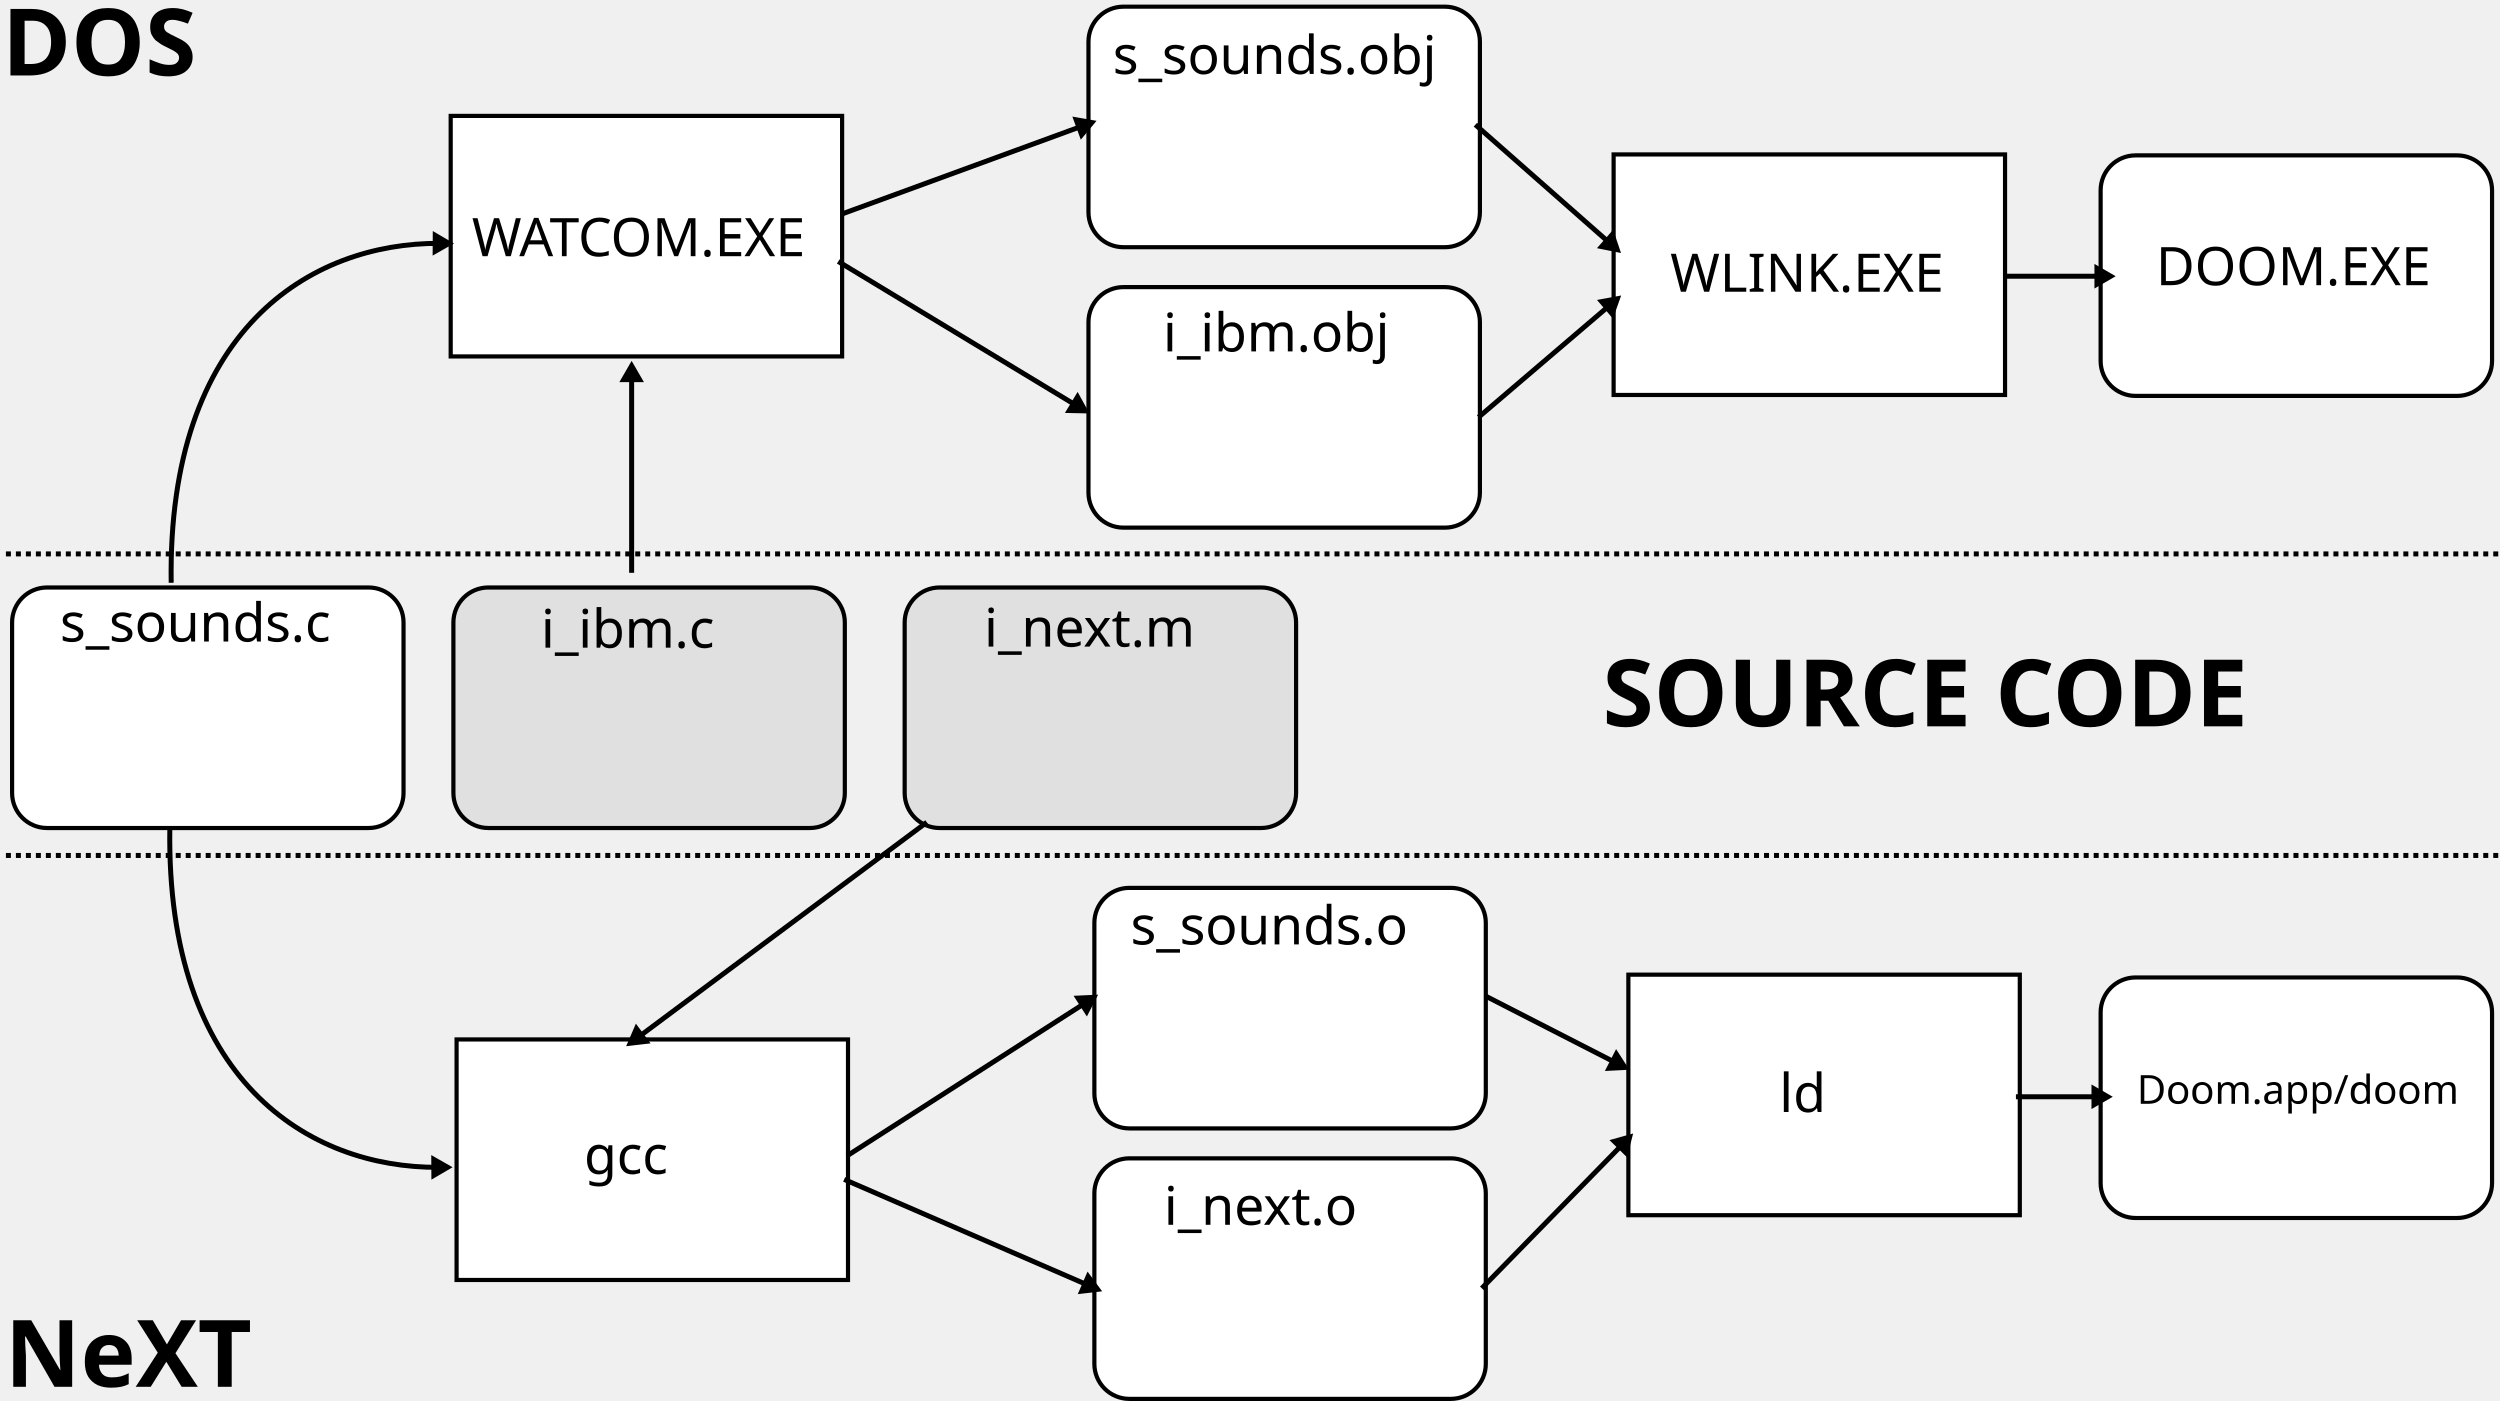
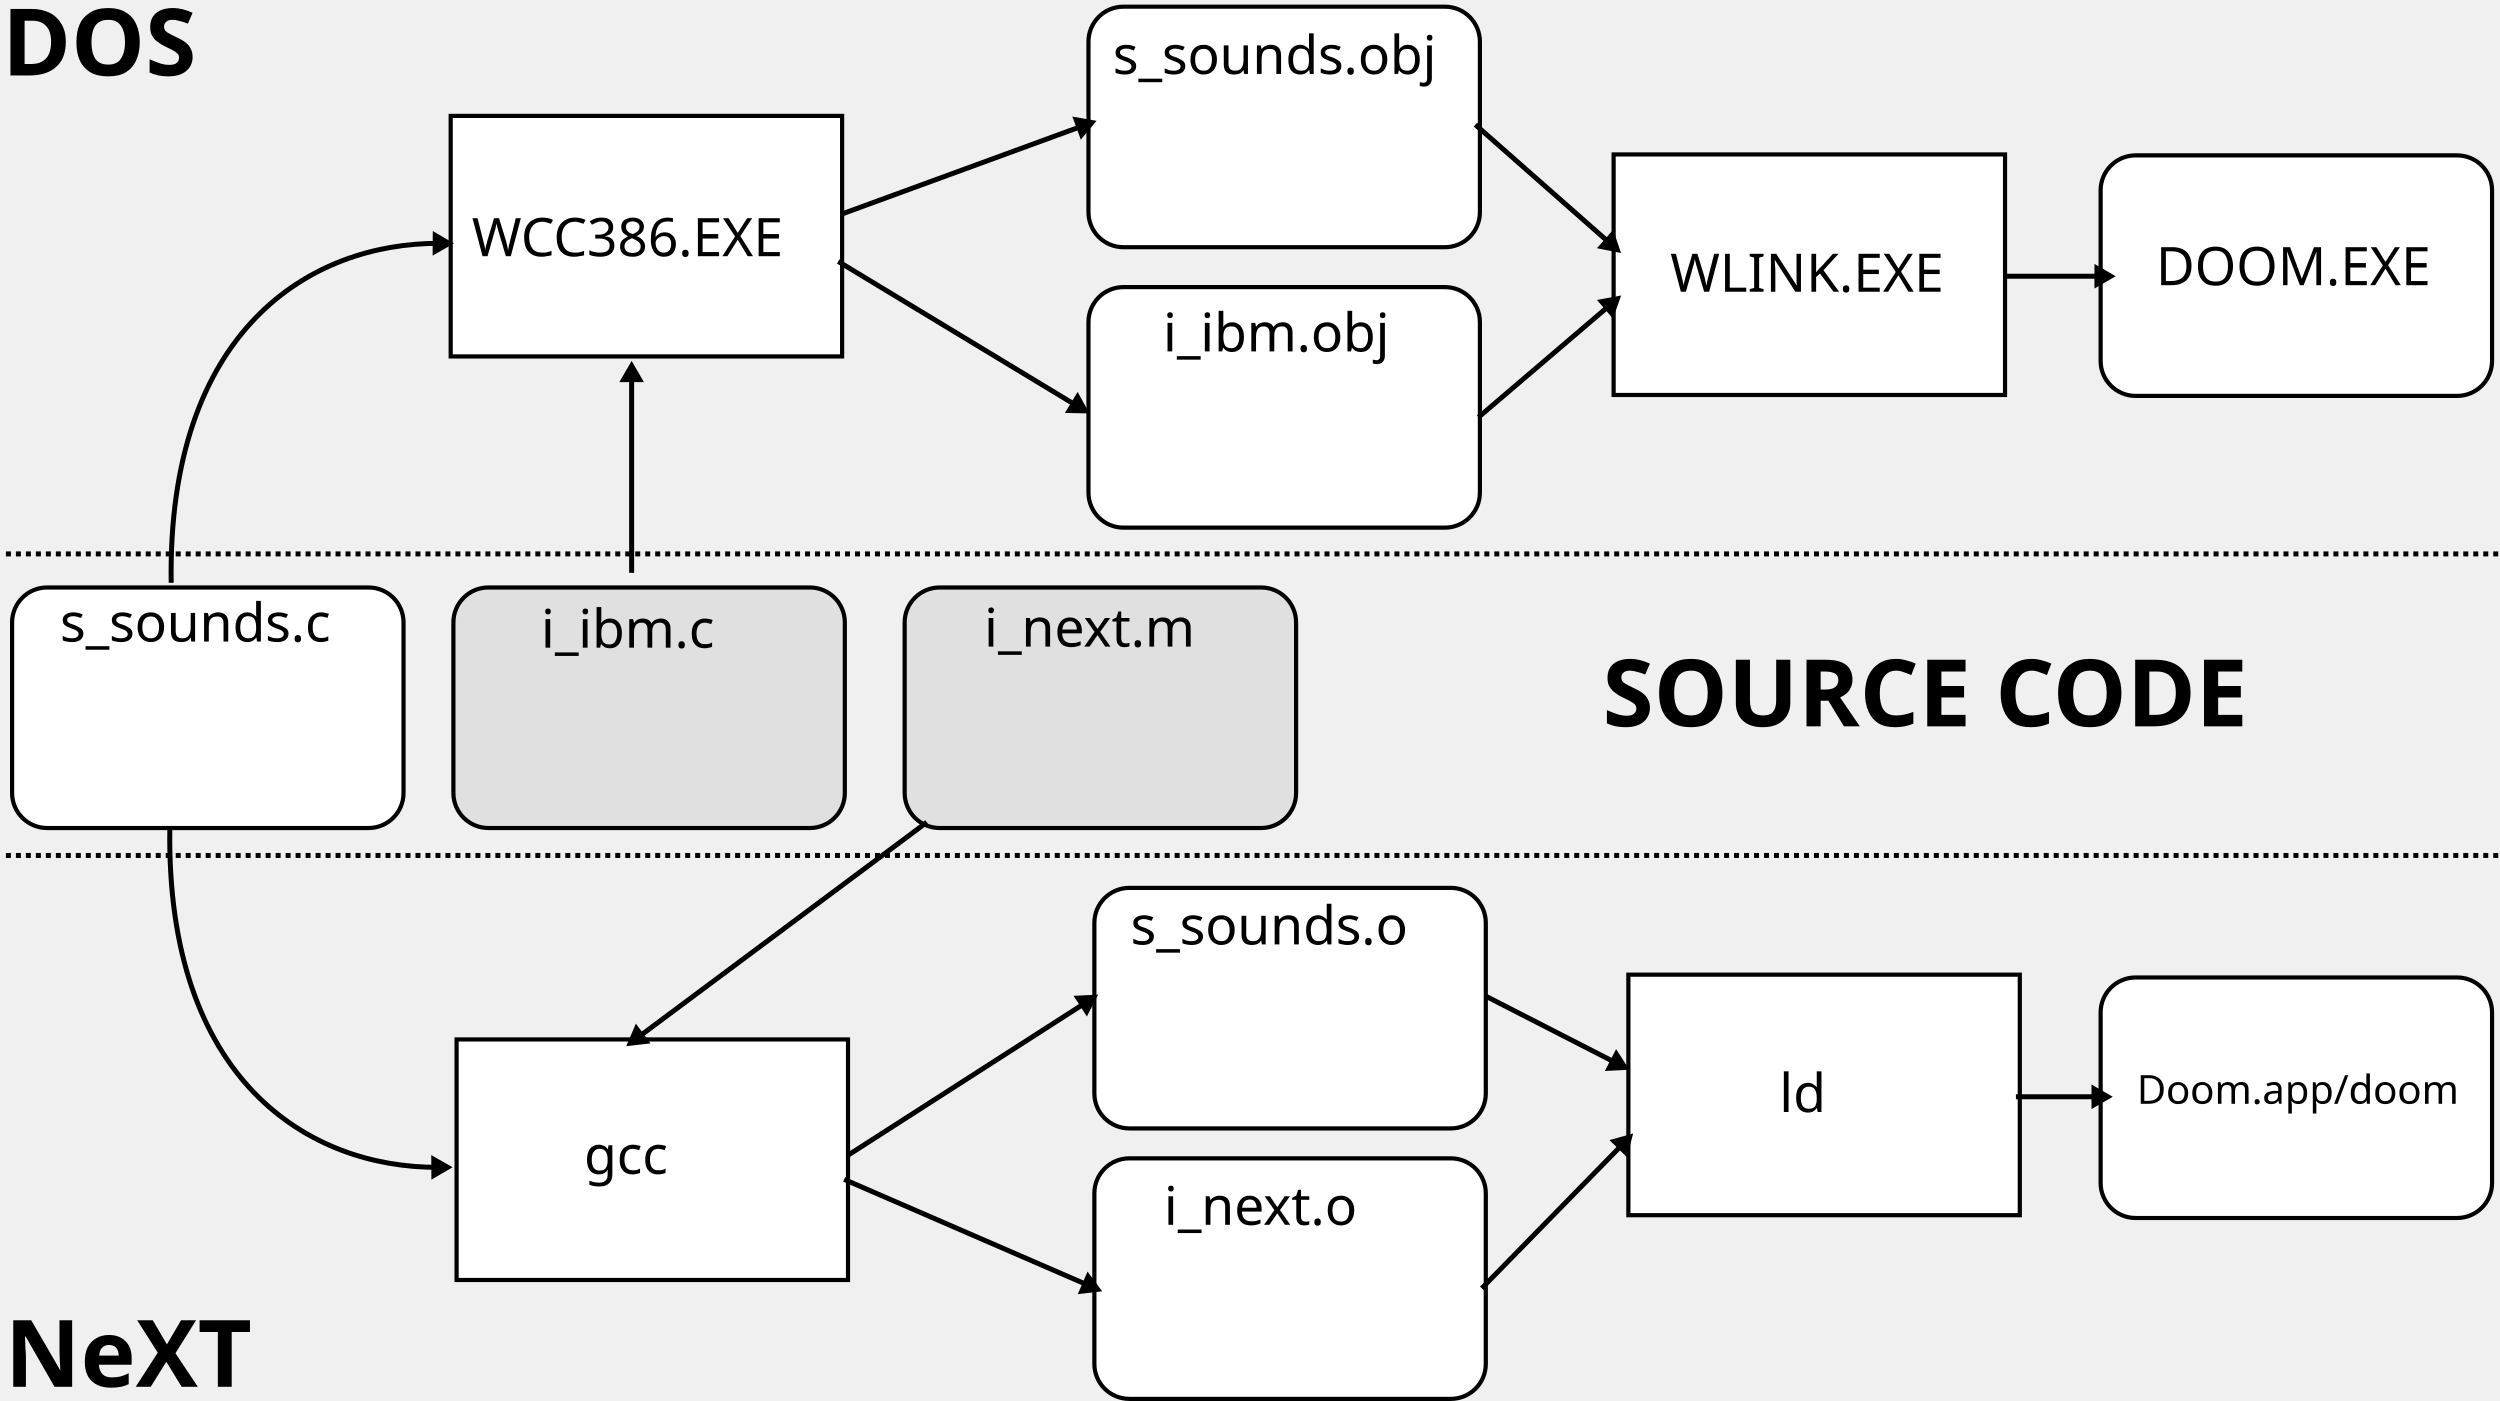
<svg xmlns="http://www.w3.org/2000/svg" width="5.222in" height="2.926in" viewBox="0 0 132.642 74.32" version="1.1" id="svg8">
  <defs id="defs2">
    <marker style="overflow:visible" id="marker2981" refX="0" refY="0" orient="auto">
      <path transform="scale(0.4)" style="fill:#000000;fill-opacity:1;fill-rule:evenodd;stroke:#000000;stroke-width:1pt;stroke-opacity:1" d="M 5.77,0 -2.88,5 V -5 Z" id="path2979" />
    </marker>
    <marker orient="auto" refY="0" refX="0" id="marker2873" style="overflow:visible">
      <path id="path2871" d="M 5.77,0 -2.88,5 V -5 Z" style="fill:#000000;fill-opacity:1;fill-rule:evenodd;stroke:#000000;stroke-width:1pt;stroke-opacity:1" transform="scale(0.4)" />
    </marker>
    <marker style="overflow:visible" id="marker2771" refX="0" refY="0" orient="auto">
      <path transform="scale(0.4)" style="fill:#000000;fill-opacity:1;fill-rule:evenodd;stroke:#000000;stroke-width:1pt;stroke-opacity:1" d="M 5.77,0 -2.88,5 V -5 Z" id="path2769" />
    </marker>
    <marker orient="auto" refY="0" refX="0" id="marker2675" style="overflow:visible">
      <path id="path2673" d="M 5.77,0 -2.88,5 V -5 Z" style="fill:#000000;fill-opacity:1;fill-rule:evenodd;stroke:#000000;stroke-width:1pt;stroke-opacity:1" transform="scale(0.4)" />
    </marker>
    <marker style="overflow:visible" id="marker2585" refX="0" refY="0" orient="auto">
      <path transform="scale(0.4)" style="fill:#000000;fill-opacity:1;fill-rule:evenodd;stroke:#000000;stroke-width:1pt;stroke-opacity:1" d="M 5.77,0 -2.88,5 V -5 Z" id="path2583" />
    </marker>
    <marker orient="auto" refY="0" refX="0" id="marker2501" style="overflow:visible">
      <path id="path2499" d="M 5.77,0 -2.88,5 V -5 Z" style="fill:#000000;fill-opacity:1;fill-rule:evenodd;stroke:#000000;stroke-width:1pt;stroke-opacity:1" transform="scale(0.4)" />
    </marker>
    <marker style="overflow:visible" id="marker2423" refX="0" refY="0" orient="auto">
      <path transform="scale(0.4)" style="fill:#000000;fill-opacity:1;fill-rule:evenodd;stroke:#000000;stroke-width:1pt;stroke-opacity:1" d="M 5.77,0 -2.88,5 V -5 Z" id="path2421" />
    </marker>
    <marker orient="auto" refY="0" refX="0" id="marker2351" style="overflow:visible">
      <path id="path2349" d="M 5.77,0 -2.88,5 V -5 Z" style="fill:#000000;fill-opacity:1;fill-rule:evenodd;stroke:#000000;stroke-width:1pt;stroke-opacity:1" transform="scale(0.4)" />
    </marker>
    <marker style="overflow:visible" id="marker2285" refX="0" refY="0" orient="auto">
      <path transform="scale(0.4)" style="fill:#000000;fill-opacity:1;fill-rule:evenodd;stroke:#000000;stroke-width:1pt;stroke-opacity:1" d="M 5.77,0 -2.88,5 V -5 Z" id="path2283" />
    </marker>
    <marker orient="auto" refY="0" refX="0" id="marker2225" style="overflow:visible">
      <path id="path2223" d="M 5.77,0 -2.88,5 V -5 Z" style="fill:#000000;fill-opacity:1;fill-rule:evenodd;stroke:#000000;stroke-width:1pt;stroke-opacity:1" transform="scale(0.4)" />
    </marker>
    <marker orient="auto" refY="0.0" refX="0.0" id="Arrow1Lstart" style="overflow:visible">
      <path id="path1291" d="M 0.0,0.0 L 5.0,-5.0 L -12.5,0.0 L 5.0,5.0 L 0.0,0.0 z " style="fill-rule:evenodd;stroke:#000000;stroke-width:1pt;stroke-opacity:1;fill:#000000;fill-opacity:1" transform="scale(0.8) translate(12.5,0)" />
    </marker>
    <marker style="overflow:visible" id="marker2064" refX="0.0" refY="0.0" orient="auto">
      <path transform="scale(0.4)" style="fill-rule:evenodd;stroke:#000000;stroke-width:1pt;stroke-opacity:1;fill:#000000;fill-opacity:1" d="M 5.77,0.0 L -2.88,5.0 L -2.88,-5.0 L 5.77,0.0 z " id="path2062" />
    </marker>
    <marker style="overflow:visible" id="marker1617" refX="0.0" refY="0.0" orient="auto">
      <path transform="scale(0.4)" style="fill-rule:evenodd;stroke:#000000;stroke-width:1pt;stroke-opacity:1;fill:#000000;fill-opacity:1" d="M 5.77,0.0 L -2.88,5.0 L -2.88,-5.0 L 5.77,0.0 z " id="path1615" />
    </marker>
    <marker orient="auto" refY="0.0" refX="0.0" id="TriangleOutM" style="overflow:visible">
      <path id="path1436" d="M 5.77,0.0 L -2.88,5.0 L -2.88,-5.0 L 5.77,0.0 z " style="fill-rule:evenodd;stroke:#000000;stroke-width:1pt;stroke-opacity:1;fill:#000000;fill-opacity:1" transform="scale(0.4)" />
    </marker>
    <marker style="overflow:visible" id="marker1617-5" refX="0" refY="0" orient="auto">
      <path transform="scale(0.4)" style="fill:#000000;fill-opacity:1;fill-rule:evenodd;stroke:#000000;stroke-width:1pt;stroke-opacity:1" d="M 5.77,0 -2.88,5 V -5 Z" id="path1615-8" />
    </marker>
  </defs>
  <g id="layer1" transform="translate(0.1566018,-114.3202)">
    <path style="fill:none;stroke:#000000;stroke-width:0.265;stroke-linecap:butt;stroke-linejoin:miter;stroke-miterlimit:4;stroke-dasharray:0.265, 0.265;stroke-dashoffset:0;stroke-opacity:1" d="M 0.157,143.708 H 132.798" id="path1032" />
    <rect style="opacity:1;fill:#ffffff;fill-opacity:1;stroke:#000000;stroke-width:0.222;stroke-miterlimit:4;stroke-dasharray:none;stroke-dashoffset:0;stroke-opacity:1" id="rect952" width="20.768" height="12.762" x="0.485" y="145.489" ry="1.856" />
    <rect style="opacity:1;fill:#e0e0e0;fill-opacity:1;stroke:#000000;stroke-width:0.222;stroke-miterlimit:4;stroke-dasharray:none;stroke-dashoffset:0;stroke-opacity:1" id="rect952-7" width="20.768" height="12.762" x="23.899" y="145.489" ry="1.856" />
    <rect style="opacity:1;fill:#e0e0e0;fill-opacity:1;stroke:#000000;stroke-width:0.222;stroke-miterlimit:4;stroke-dasharray:none;stroke-dashoffset:0;stroke-opacity:1" id="rect952-7-9" width="20.768" height="12.762" x="47.842" y="145.489" ry="1.856" />
    <rect style="opacity:1;fill:#ffffff;fill-opacity:1;stroke:#000000;stroke-width:0.222;stroke-miterlimit:4;stroke-dasharray:none;stroke-dashoffset:0;stroke-opacity:1" id="rect952-7-3" width="20.768" height="12.762" x="57.594" y="114.673" ry="1.856" />
    <rect style="opacity:1;fill:#ffffff;fill-opacity:1;stroke:#000000;stroke-width:0.222;stroke-miterlimit:4;stroke-dasharray:none;stroke-dashoffset:0;stroke-opacity:1" id="rect952-7-8" width="20.768" height="12.762" x="57.907" y="175.777" ry="1.856" />
    <rect style="opacity:1;fill:#ffffff;fill-opacity:1;stroke:#000000;stroke-width:0.222;stroke-miterlimit:4;stroke-dasharray:none;stroke-dashoffset:0;stroke-opacity:1" id="rect952-7-0" width="20.768" height="12.762" x="57.907" y="161.427" ry="1.856" />
    <rect style="opacity:1;fill:#ffffff;fill-opacity:1;stroke:#000000;stroke-width:0.222;stroke-miterlimit:4;stroke-dasharray:none;stroke-dashoffset:0;stroke-opacity:1" id="rect952-7-2" width="20.768" height="12.762" x="57.594" y="129.552" ry="1.856" />
    <rect style="opacity:1;fill:#ffffff;fill-opacity:1;stroke:#000000;stroke-width:0.222;stroke-miterlimit:4;stroke-dasharray:none;stroke-dashoffset:0;stroke-opacity:1" id="rect952-7-4" width="20.768" height="12.762" x="111.296" y="122.563" ry="1.856" />
    <rect style="opacity:1;fill:#ffffff;fill-opacity:1;stroke:#000000;stroke-width:0.222;stroke-miterlimit:4;stroke-dasharray:none;stroke-dashoffset:0;stroke-opacity:1" id="rect952-7-83" width="20.768" height="12.762" x="111.296" y="166.18" ry="1.856" />
    <text xml:space="preserve" style="font-style:normal;font-weight:normal;font-size:2.117px;line-height:1.25;font-family:sans-serif;letter-spacing:0px;word-spacing:0px;fill:#000000;fill-opacity:1;stroke:none;stroke-width:0.265" x="-0.039" y="118.323" id="text1036">
      <tspan id="tspan1034" x="-0.039" y="118.323" style="font-style:normal;font-variant:normal;font-weight:bold;font-stretch:normal;font-size:4.939px;font-family:sans-serif;-inkscape-font-specification:'sans-serif Bold';stroke-width:0.265">DOS</tspan>
    </text>
    <text xml:space="preserve" style="font-style:normal;font-weight:normal;font-size:2.117px;line-height:1.25;font-family:sans-serif;letter-spacing:0px;word-spacing:0px;fill:#000000;fill-opacity:1;stroke:none;stroke-width:0.265" x="0.111" y="187.897" id="text1036-2">
      <tspan id="tspan1034-2" x="0.111" y="187.897" style="font-style:normal;font-variant:normal;font-weight:bold;font-stretch:normal;font-size:4.939px;font-family:sans-serif;-inkscape-font-specification:'sans-serif Bold';stroke-width:0.265">NeXT</tspan>
    </text>
    <text xml:space="preserve" style="font-style:normal;font-weight:normal;font-size:2.117px;line-height:1.25;font-family:sans-serif;letter-spacing:0px;word-spacing:0px;fill:#000000;fill-opacity:1;stroke:none;stroke-width:0.265" x="3.03" y="148.356" id="text1096">
      <tspan id="tspan1094" x="3.03" y="148.356" style="font-size:2.822px;stroke-width:0.265">s_sounds.c</tspan>
    </text>
    <text xml:space="preserve" style="font-style:normal;font-weight:normal;font-size:2.117px;line-height:1.25;font-family:sans-serif;letter-spacing:0px;word-spacing:0px;fill:#000000;fill-opacity:1;stroke:none;stroke-width:0.265" x="28.552" y="148.684" id="text1096-7">
      <tspan id="tspan1094-3" x="28.552" y="148.684" style="font-size:2.822px;stroke-width:0.265">i_ibm.c</tspan>
    </text>
    <text xml:space="preserve" style="font-style:normal;font-weight:normal;font-size:2.117px;line-height:1.25;font-family:sans-serif;letter-spacing:0px;word-spacing:0px;fill:#000000;fill-opacity:1;stroke:none;stroke-width:0.265" x="52.064" y="148.625" id="text1096-79">
      <tspan id="tspan1094-0" x="52.064" y="148.625" style="font-size:2.822px;stroke-width:0.265">i_next.m</tspan>
    </text>
    <g id="g1244" transform="translate(-27.56193,3.504602)">
      <rect ry="0" y="165.964" x="51.63" height="12.762" width="20.768" id="rect952-7-5" style="opacity:1;fill:#ffffff;fill-opacity:1;stroke:#000000;stroke-width:0.222;stroke-miterlimit:4;stroke-dasharray:none;stroke-dashoffset:0;stroke-opacity:1" />
      <text id="text1096-7-2" y="173.093" x="58.394" style="font-style:normal;font-weight:normal;font-size:2.117px;line-height:1.25;font-family:sans-serif;letter-spacing:0px;word-spacing:0px;fill:#000000;fill-opacity:1;stroke:none;stroke-width:0.265" xml:space="preserve">
        <tspan style="font-size:2.822px;stroke-width:0.265" y="173.093" x="58.394" id="tspan1094-3-3">gcc</tspan>
      </text>
    </g>
    <g id="g1249" transform="translate(-27.71853,-2.116667)">
      <rect ry="0" y="122.585" x="51.474" height="12.762" width="20.768" id="rect952-7-90" style="opacity:1;fill:#ffffff;fill-opacity:1;stroke:#000000;stroke-width:0.222;stroke-miterlimit:4;stroke-dasharray:none;stroke-dashoffset:0;stroke-opacity:1" />
      <text id="text1096-7-9" y="130.027" x="52.6" style="font-style:normal;font-weight:normal;font-size:2.117px;line-height:1.25;font-family:sans-serif;letter-spacing:0px;word-spacing:0px;fill:#000000;fill-opacity:1;stroke:none;stroke-width:0.265" xml:space="preserve">
-         <tspan style="font-size:2.822px;stroke-width:0.265" y="130.027" x="52.6" id="tspan1094-3-9">WATCOM.EXE</tspan>
+         <tspan style="font-size:2.822px;stroke-width:0.265" y="130.027" x="52.6" id="tspan1094-3-9">WCC386.EXE</tspan>
      </text>
    </g>
    <text xml:space="preserve" style="font-style:normal;font-weight:normal;font-size:2.117px;line-height:1.25;font-family:sans-serif;letter-spacing:0px;word-spacing:0px;fill:#000000;fill-opacity:1;stroke:none;stroke-width:0.265" x="59.831" y="164.427" id="text1096-70">
      <tspan id="tspan1094-39" x="59.831" y="164.427" style="font-size:2.822px;stroke-width:0.265">s_sounds.o</tspan>
    </text>
    <text xml:space="preserve" style="font-style:normal;font-weight:normal;font-size:2.117px;line-height:1.25;font-family:sans-serif;letter-spacing:0px;word-spacing:0px;fill:#000000;fill-opacity:1;stroke:none;stroke-width:0.265" x="58.891" y="118.243" id="text1096-8">
      <tspan id="tspan1094-6" x="58.891" y="118.243" style="font-size:2.822px;stroke-width:0.265">s_sounds.obj</tspan>
    </text>
    <text xml:space="preserve" style="font-style:normal;font-weight:normal;font-size:2.117px;line-height:1.25;font-family:sans-serif;letter-spacing:0px;word-spacing:0px;fill:#000000;fill-opacity:1;stroke:none;stroke-width:0.265" x="61.554" y="132.964" id="text1096-6">
      <tspan id="tspan1094-2" x="61.554" y="132.964" style="font-size:2.822px;stroke-width:0.265">i_ibm.obj</tspan>
    </text>
    <text xml:space="preserve" style="font-style:normal;font-weight:normal;font-size:2.117px;line-height:1.25;font-family:sans-serif;letter-spacing:0px;word-spacing:0px;fill:#000000;fill-opacity:1;stroke:none;stroke-width:0.265" x="61.6" y="179.304" id="text1096-79-7">
      <tspan id="tspan1094-0-0" x="61.6" y="179.304" style="font-size:2.822px;stroke-width:0.265">i_next.o</tspan>
    </text>
    <text xml:space="preserve" style="font-style:normal;font-weight:normal;font-size:2.117px;line-height:1.25;font-family:sans-serif;letter-spacing:0px;word-spacing:0px;fill:#000000;fill-opacity:1;stroke:none;stroke-width:0.265" x="113.223" y="172.883" id="text1221">
      <tspan id="tspan1219" x="113.223" y="172.883" style="stroke-width:0.265">Doom.app/doom</tspan>
    </text>
    <text xml:space="preserve" style="font-style:normal;font-weight:normal;font-size:2.117px;line-height:1.25;font-family:sans-serif;letter-spacing:0px;word-spacing:0px;fill:#000000;fill-opacity:1;stroke:none;stroke-width:0.265" x="114.226" y="129.452" id="text1096-7-2-3">
      <tspan id="tspan1094-3-3-9" x="114.226" y="129.452" style="font-size:2.822px;stroke-width:0.265">DOOM.EXE</tspan>
    </text>
    <g id="g1249-9" transform="translate(33.9826,-0.07219917)">
      <rect ry="0" y="122.585" x="51.474" height="12.762" width="20.768" id="rect952-7-90-9" style="opacity:1;fill:#ffffff;fill-opacity:1;stroke:#000000;stroke-width:0.222;stroke-miterlimit:4;stroke-dasharray:none;stroke-dashoffset:0;stroke-opacity:1" />
      <text id="text1096-7-9-1" y="129.871" x="54.479" style="font-style:normal;font-weight:normal;font-size:2.117px;line-height:1.25;font-family:sans-serif;letter-spacing:0px;word-spacing:0px;fill:#000000;fill-opacity:1;stroke:none;stroke-width:0.265" xml:space="preserve">
        <tspan style="font-size:2.822px;stroke-width:0.265" y="129.871" x="54.479" id="tspan1094-3-9-7">WLINK.EXE</tspan>
      </text>
    </g>
    <g id="g1249-2" transform="translate(34.76561,43.44672)">
      <rect ry="0" y="122.585" x="51.474" height="12.762" width="20.768" id="rect952-7-90-3" style="opacity:1;fill:#ffffff;fill-opacity:1;stroke:#000000;stroke-width:0.222;stroke-miterlimit:4;stroke-dasharray:none;stroke-dashoffset:0;stroke-opacity:1" />
      <text id="text1096-7-9-6" y="129.871" x="59.49" style="font-style:normal;font-weight:normal;font-size:2.117px;line-height:1.25;font-family:sans-serif;letter-spacing:0px;word-spacing:0px;fill:#000000;fill-opacity:1;stroke:none;stroke-width:0.265" xml:space="preserve">
        <tspan style="font-size:2.822px;stroke-width:0.265" y="129.871" x="59.49" id="tspan1094-3-9-5">ld</tspan>
      </text>
    </g>
    <path style="fill:none;stroke:#000000;stroke-width:0.265px;stroke-linecap:butt;stroke-linejoin:miter;stroke-opacity:1;marker-end:url(#marker1617)" d="M 8.926,145.24 C 8.717,131.845 16.294,127.192 23.177,127.231" id="path1287" />
    <path style="fill:none;stroke:#000000;stroke-width:0.265;stroke-linecap:butt;stroke-linejoin:miter;stroke-miterlimit:4;stroke-dasharray:none;stroke-opacity:1;marker-end:url(#TriangleOutM)" d="M 33.356,144.711 V 134.218" id="path1289" />
    <path style="fill:none;stroke:#000000;stroke-width:0.265px;stroke-linecap:butt;stroke-linejoin:miter;stroke-opacity:1;marker-end:url(#marker1617-5)" d="M 8.854,158.244 C 8.644,171.639 16.221,176.293 23.104,176.254" id="path1287-1" />
    <path style="fill:none;stroke:#000000;stroke-width:0.265px;stroke-linecap:butt;stroke-linejoin:miter;stroke-opacity:1;marker-end:url(#marker2064)" d="M 49.016,157.946 33.669,169.378" id="path2054" />
    <path style="fill:none;stroke:#000000;stroke-width:0.265;stroke-linecap:butt;stroke-linejoin:miter;stroke-miterlimit:4;stroke-dasharray:0.265, 0.265;stroke-dashoffset:0;stroke-opacity:1" d="M 0.157,159.707 H 132.798" id="path1032-4" />
    <text xml:space="preserve" style="font-style:normal;font-weight:normal;font-size:2.117px;line-height:1.25;font-family:sans-serif;letter-spacing:0px;word-spacing:0px;fill:#000000;fill-opacity:1;stroke:none;stroke-width:0.265" x="84.868" y="152.854" id="text1036-2-7">
      <tspan id="tspan1034-2-1" x="84.868" y="152.854" style="font-style:normal;font-variant:normal;font-weight:bold;font-stretch:normal;font-size:4.939px;font-family:sans-serif;-inkscape-font-specification:'sans-serif Bold';stroke-width:0.265">SOURCE CODE</tspan>
    </text>
    <path style="fill:none;stroke:#000000;stroke-width:0.265px;stroke-linecap:butt;stroke-linejoin:miter;stroke-opacity:1;marker-end:url(#marker2225)" d="m 106.176,128.975 h 5.168" id="path2135" />
    <path style="fill:none;stroke:#000000;stroke-width:0.265px;stroke-linecap:butt;stroke-linejoin:miter;stroke-opacity:1;marker-end:url(#marker2285)" d="m 106.802,172.51 h 4.385" id="path2275" />
    <path style="fill:none;stroke:#000000;stroke-width:0.265px;stroke-linecap:butt;stroke-linejoin:miter;stroke-opacity:1;marker-end:url(#marker2351)" d="m 44.788,175.642 12.685,-8.143" id="path2341" />
    <path style="fill:none;stroke:#000000;stroke-width:0.265px;stroke-linecap:butt;stroke-linejoin:miter;stroke-opacity:1;marker-end:url(#marker2423)" d="m 44.632,176.895 12.998,5.638" id="path2413" />
    <path style="fill:none;stroke:#000000;stroke-width:0.265px;stroke-linecap:butt;stroke-linejoin:miter;stroke-opacity:1;marker-end:url(#marker2501)" d="m 44.475,125.686 12.841,-4.698" id="path2491" />
    <path style="fill:none;stroke:#000000;stroke-width:0.265px;stroke-linecap:butt;stroke-linejoin:miter;stroke-opacity:1;marker-end:url(#marker2585)" d="m 44.318,128.192 12.685,7.673" id="path2575" />
    <path style="fill:none;stroke:#000000;stroke-width:0.265px;stroke-linecap:butt;stroke-linejoin:miter;stroke-opacity:1;marker-end:url(#marker2675)" d="m 78.121,120.936 7.163,6.31" id="path2665" />
    <path style="fill:none;stroke:#000000;stroke-width:0.265px;stroke-linecap:butt;stroke-linejoin:miter;stroke-opacity:1;marker-end:url(#marker2771)" d="m 78.292,136.455 6.992,-5.969" id="path2761" />
    <path style="fill:none;stroke:#000000;stroke-width:0.265px;stroke-linecap:butt;stroke-linejoin:miter;stroke-opacity:1;marker-end:url(#marker2873)" d="m 78.633,167.152 6.992,3.581" id="path2863" />
    <path style="fill:none;stroke:#000000;stroke-width:0.265px;stroke-linecap:butt;stroke-linejoin:miter;stroke-opacity:1;marker-end:url(#marker2981)" d="m 78.462,182.671 7.504,-7.674" id="path2971" />
  </g>
</svg>
